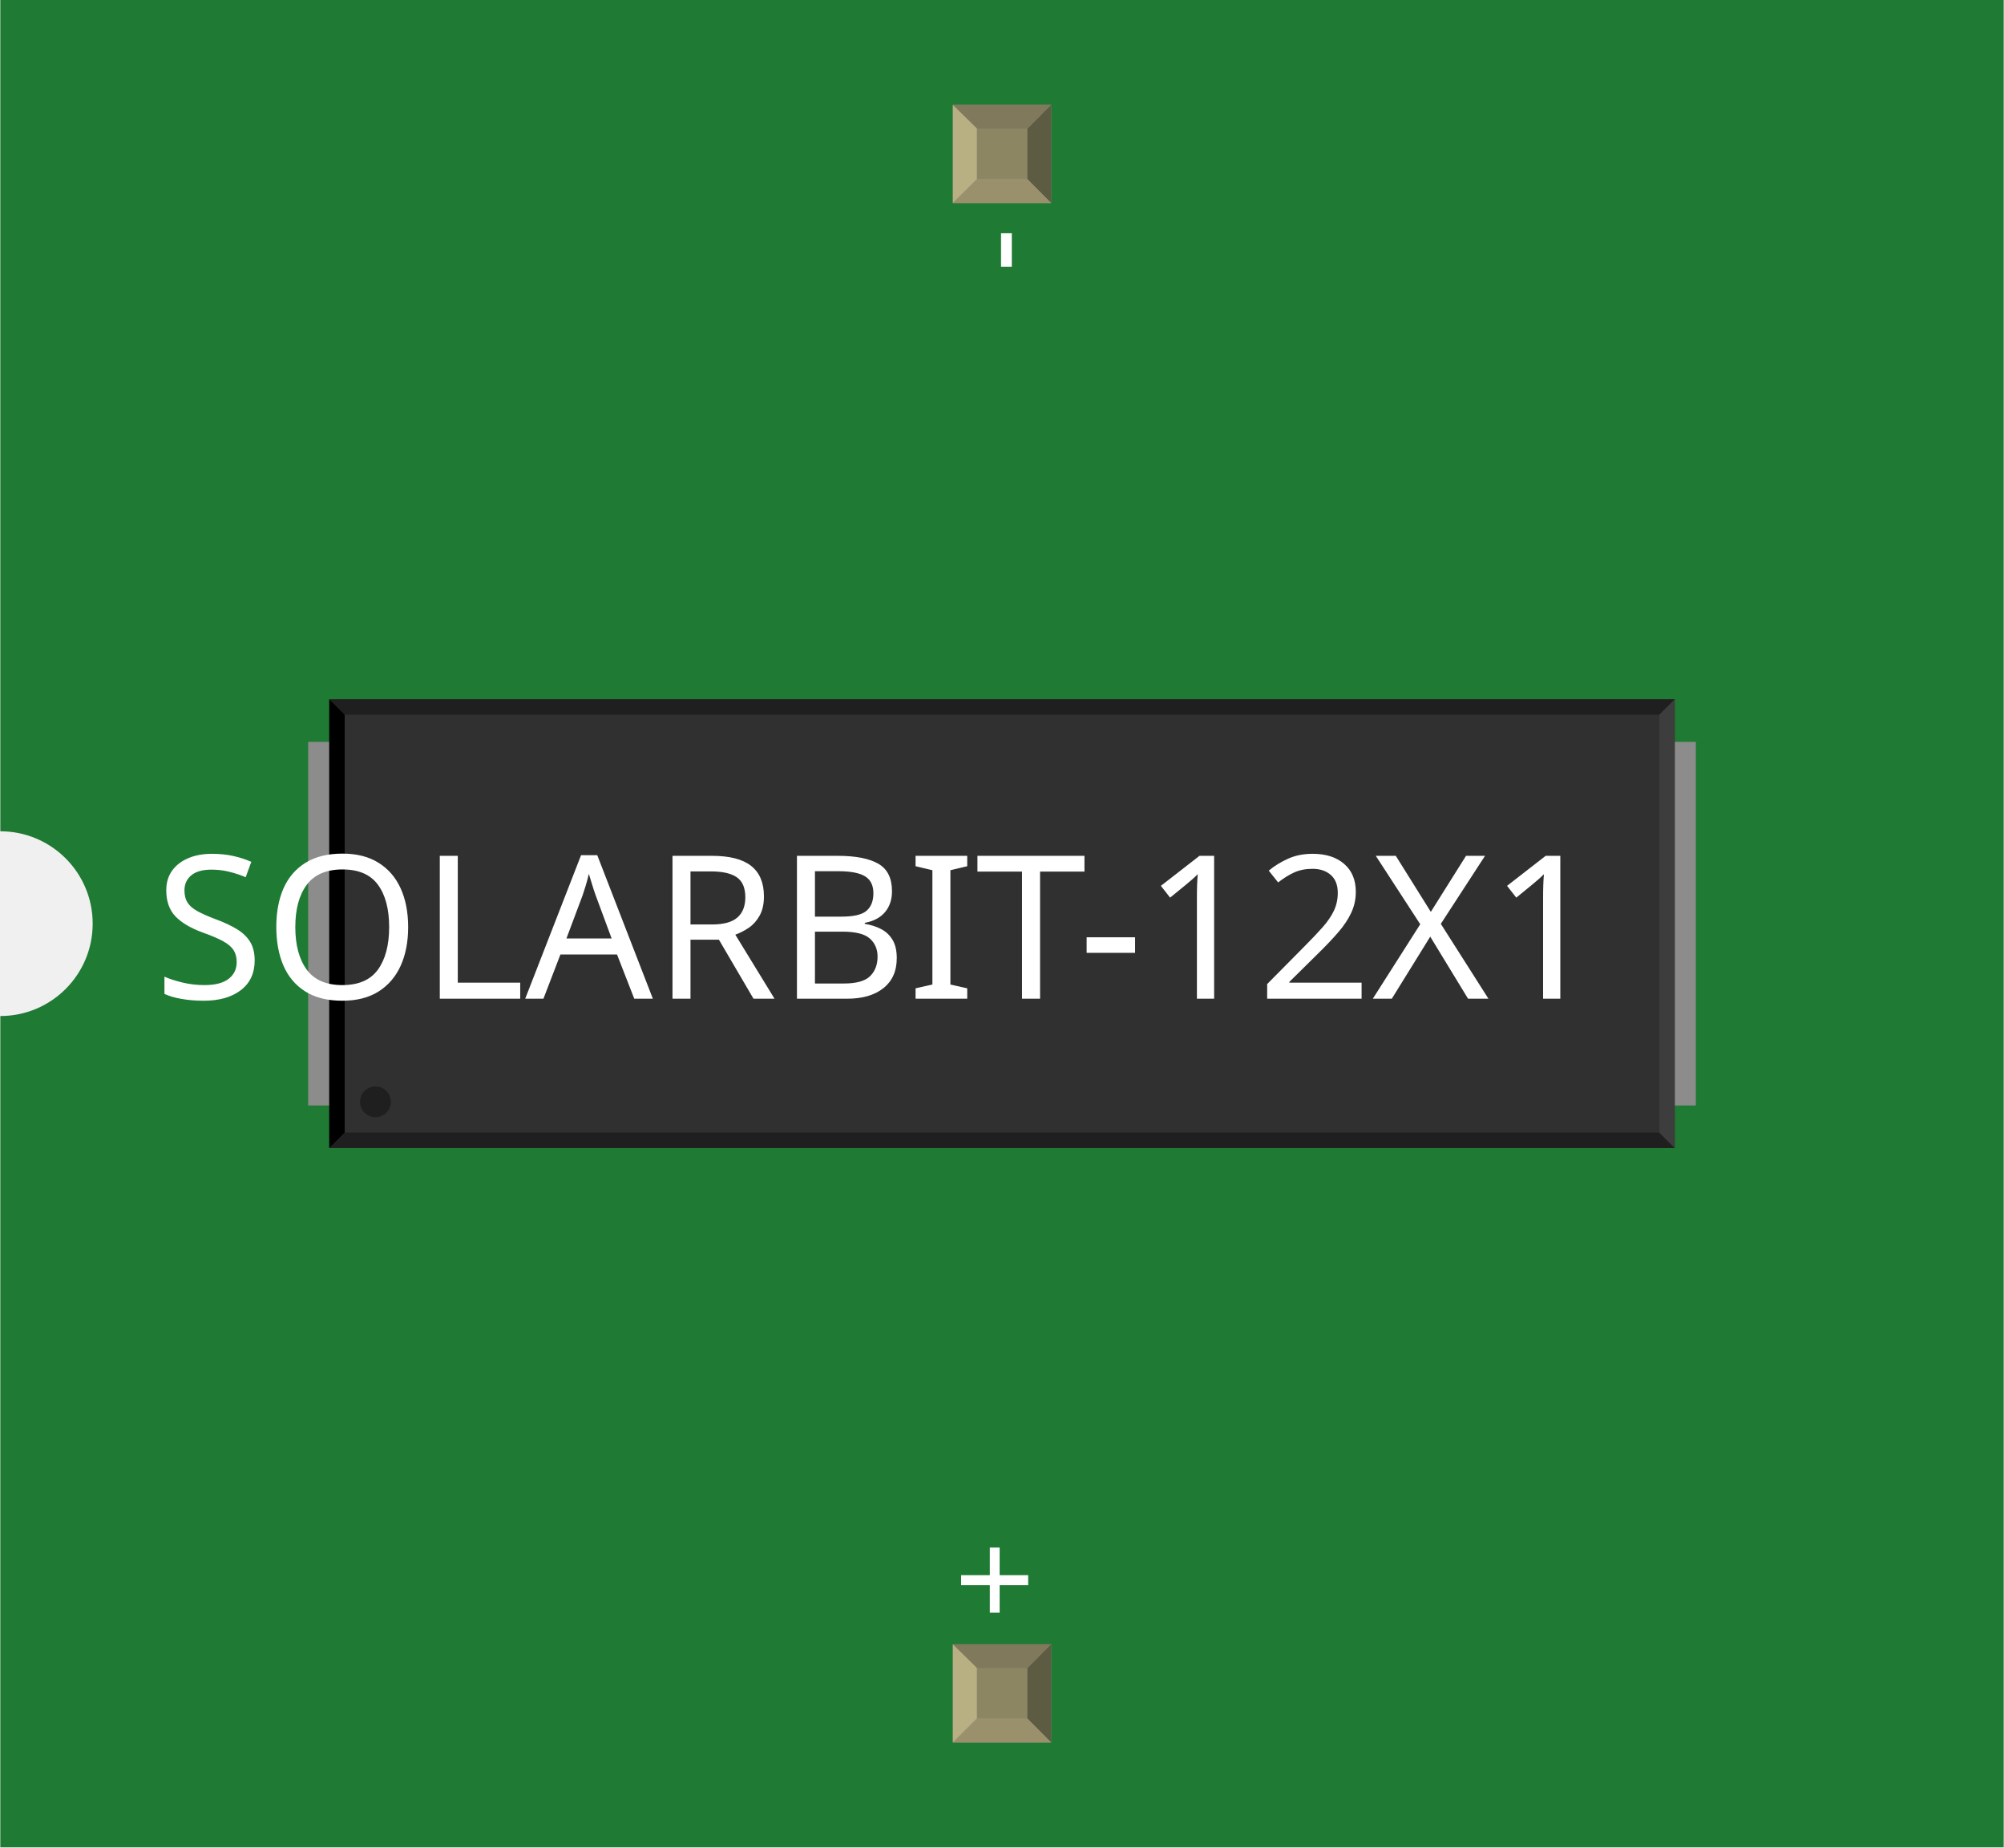
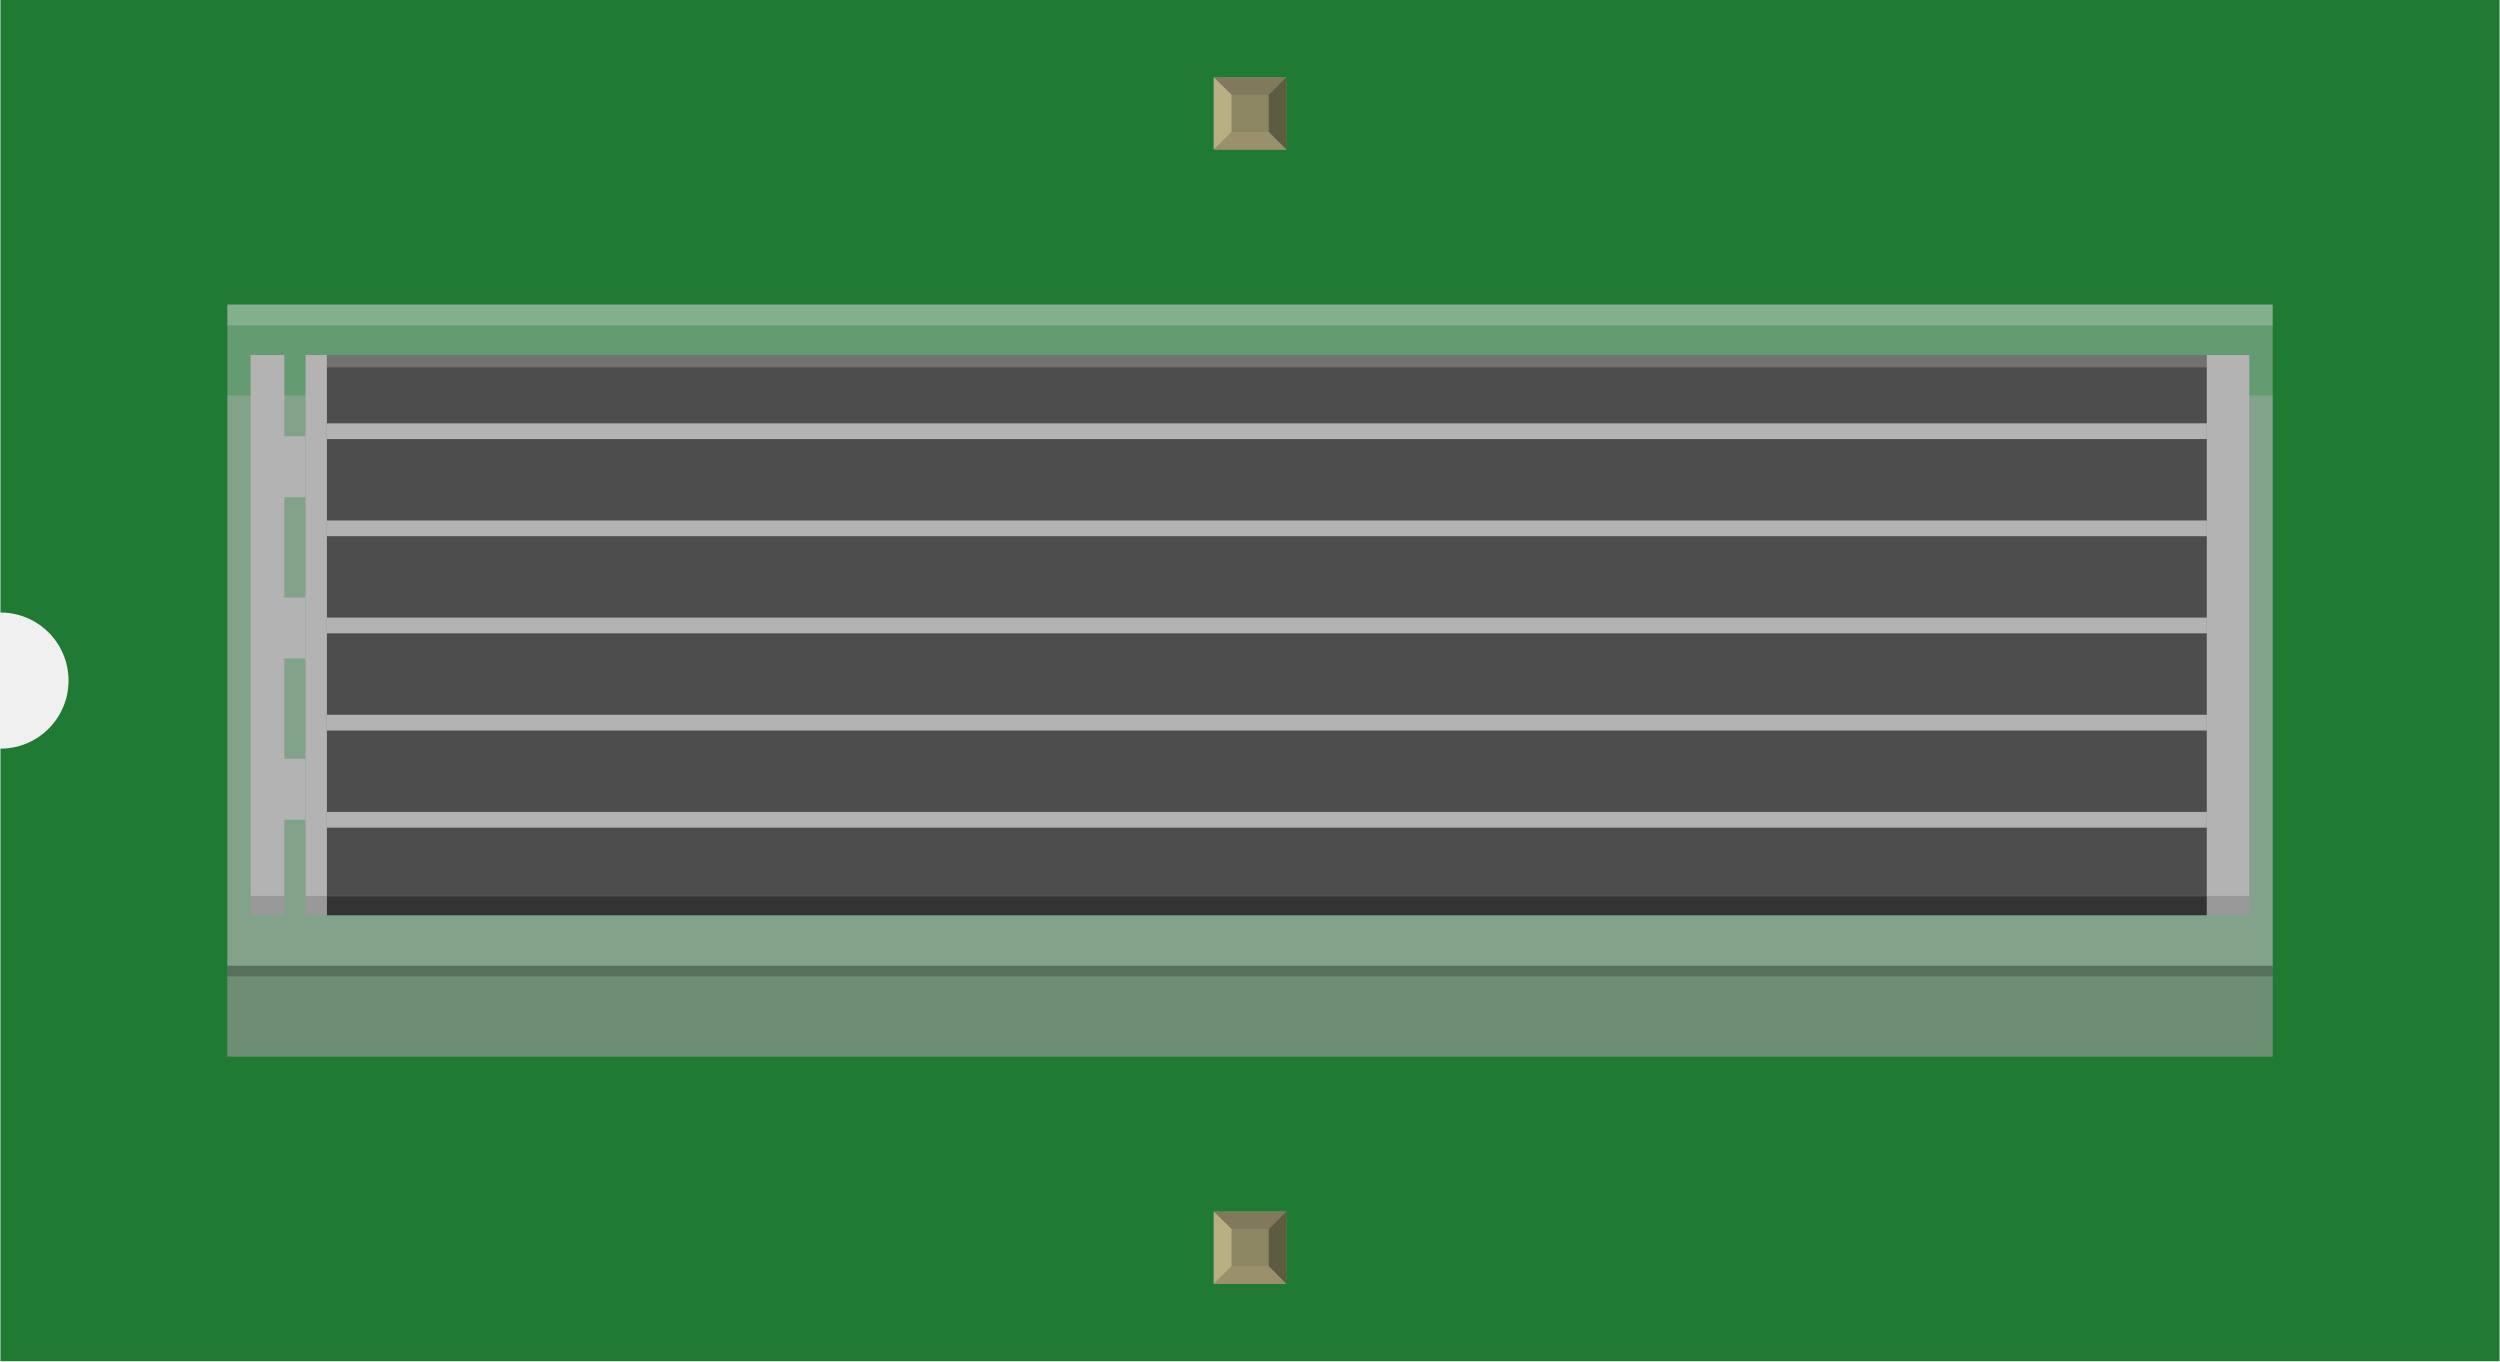
- <svg xmlns="http://www.w3.org/2000/svg" width="0.651in" x="0in" version="1.2" y="0in" height="0.6in" viewBox="0 0 650.787 600" baseProfile="tiny">
+ <svg xmlns="http://www.w3.org/2000/svg" width="1.102in" x="0in" version="1.2" y="0in" height="0.6in" viewBox="0 0 1101.58 600" baseProfile="tiny">
  <g id="breadboard">
    <g id="icon">
-       <path fill="#1F7A34" stroke="none" stroke-width="0" d="M0,0L0,270A30,30 0 0 1 0,330L0,600L650.787,600L650.787,0L0,0z" />
-       <g transform="translate(-125.394,154.268)">
-         <g transform="matrix(0.5, 0, 0, 0.5, 225.394, 72.8661)">
-           <rect width="98.425" x="0" y="27.622" fill="#8c8c8c" connectorname="+" height="236.221" stroke="none" stroke-linecap="round" stroke-width="0" />
-           <rect width="98.425" x="803.15" y="27.622" fill="#8c8c8c" connectorname="-" height="236.221" stroke="none" stroke-linecap="round" stroke-width="0" />
-           <rect width="874.142" x="13.716" y="0" fill="#303030" height="291.465" stroke="none" stroke-width="0" />
-           <polygon fill="#1f1f1f" points="13.716,0 887.858,0 877.858,10 23.716,10" />
-           <polygon fill="#1f1f1f" points="13.716,291.465 887.858,291.465 877.858,281.465 23.716,281.465" />
-           <polygon fill="#000000" points="13.716,0 13.716,291.465 23.716,281.465 23.716,10" />
-           <polygon fill="#3d3d3d" points="887.858,0 887.858,291.465 877.858,281.465 877.858,10" />
-           <circle fill="#1f1f1f" cx="43.717" cy="261.465" stroke="none" r="10" stroke-width="0" />
+       <path fill="#1F7A34" stroke="none" stroke-width="0" d="M0,0L0,270A30,30 0 0 1 0,330L0,600L1101.58,600L1101.58,0L0,0z" />
+       <g transform="translate(100,134.25)">
+         <rect width="901.583" x="0" opacity="0.4" y="40.042" fill="#999999" height="291.458" />
+         <rect width="901.583" x="0" opacity="0.4" fill="#CCCCCC" height="291.458" />
+         <rect width="901.583" x="0" opacity="0.2" fill="#FFFFFF" height="9.167" />
+         <rect width="901.583" x="0" opacity="0.4" y="291.458" fill="#999999" height="40.042" />
+         <g>
+           <rect width="828.722" x="43.847" y="22.25" fill="#4D4D4D" height="238.431" />
+           <rect width="828.722" x="43.847" opacity="0.2" y="22.25" fill="#FFFFFF" height="5.431" />
+           <rect width="828.736" x="43.833" y="260.778" fill="#333333" height="8.431" />
+           <g>
+             <line fill="none" stroke="#B3B3B3" y1="55.819" stroke-width="6.944" x1="872.583" y2="55.819" x2="43.847" stroke-miterlimit="10" />
+             <line fill="none" stroke="#B3B3B3" y1="98.639" stroke-width="6.944" x1="872.583" y2="98.639" x2="43.847" stroke-miterlimit="10" />
+             <line fill="none" stroke="#B3B3B3" y1="141.458" stroke-width="6.944" x1="872.583" y2="141.458" x2="43.847" stroke-miterlimit="10" />
+             <line fill="none" stroke="#B3B3B3" y1="184.292" stroke-width="6.944" x1="872.583" y2="184.292" x2="43.847" stroke-miterlimit="10" />
+             <line fill="none" stroke="#B3B3B3" y1="227.111" stroke-width="6.944" x1="872.583" y2="227.111" x2="43.847" stroke-miterlimit="10" />
+           </g>
+           <rect width="18.694" x="872.583" y="22.25" fill="#B3B3B3" height="238.431" />
+           <rect width="9.347" x="34.486" y="22.25" fill="#B3B3B3" height="238.431" />
+           <rect width="14.833" x="10.292" y="22.25" fill="#B3B3B3" height="238.431" />
+           <g>
+             <rect width="14.833" x="19.653" y="200.236" fill="#B3B3B3" height="26.833" />
+             <rect width="14.833" x="19.653" y="129.153" fill="#B3B3B3" height="26.819" />
+             <rect width="14.833" x="19.653" y="58.069" fill="#B3B3B3" height="26.833" />
+           </g>
+           <rect width="9.347" x="34.486" y="260.681" fill="#999999" height="8.528" />
+           <rect width="14.833" x="10.292" y="260.681" fill="#999999" height="8.528" />
+           <rect width="18.694" x="872.583" y="260.681" fill="#999999" height="8.528" />
        </g>
-       </g>
-       <text x="50" y="324.375" font-family="OCRA" fill="white" text-anchor="start" stroke="none" id="label" stroke-width="0" font-size="65">SOLARBIT-12X1</text>
-       <g transform="translate(338.894,526.05)">
-         <g transform="rotate(-90)">
-           <text x="0" y="0" font-family="OCRA" fill="white" text-anchor="start" stroke="none" stroke-width="0" font-size="45">+</text>
-         </g>
-       </g>
-       <g transform="translate(338.894,73.95)">
-         <g transform="rotate(-90)">
-           <text x="0" y="0" font-family="OCRA" fill="white" text-anchor="end" stroke="none" stroke-width="0" font-size="45">-</text>
-         </g>
+         <rect width="901.583" x="0" opacity="0.2" y="291.458" height="4.694" />
      </g>
    </g>
-     <g transform="translate(309.429,534.05)">
+     <g transform="translate(534.827,534.05)">
      <rect width="31.93" x="0" y="0" fill="#8D8C8C" height="31.9" id="connector0pin" />
      <rect width="16.444" x="7.792" y="7.735" fill="#8C8663" height="16.415" />
      <polygon fill="#B8AF82" points="0,31.9,7.792,24.137,7.792,6.972,0,0" />
      <polygon fill="#80795B" points="24.208,7.763,7.903,7.763,0,0,31.93,0" />
      <polygon fill="#5E5B43" points="24.208,24.137,24.208,7.763,31.93,0,31.93,31.9" />
      <polygon fill="#9A916C" points="0,31.9,7.875,24.137,24.208,24.137,31.93,31.9" />
    </g>
-     <g transform="translate(309.429,34.05)">
+     <g transform="translate(534.827,34.05)">
      <rect width="31.93" x="0" y="0" fill="#8D8C8C" height="31.9" id="connector1pin" />
      <rect width="16.444" x="7.792" y="7.735" fill="#8C8663" height="16.415" />
      <polygon fill="#B8AF82" points="0,31.9,7.792,24.137,7.792,6.972,0,0" />
      <polygon fill="#80795B" points="24.208,7.763,7.903,7.763,0,0,31.93,0" />
      <polygon fill="#5E5B43" points="24.208,24.137,24.208,7.763,31.93,0,31.93,31.9" />
      <polygon fill="#9A916C" points="0,31.9,7.875,24.137,24.208,24.137,31.93,31.9" />
    </g>
  </g>
</svg>
